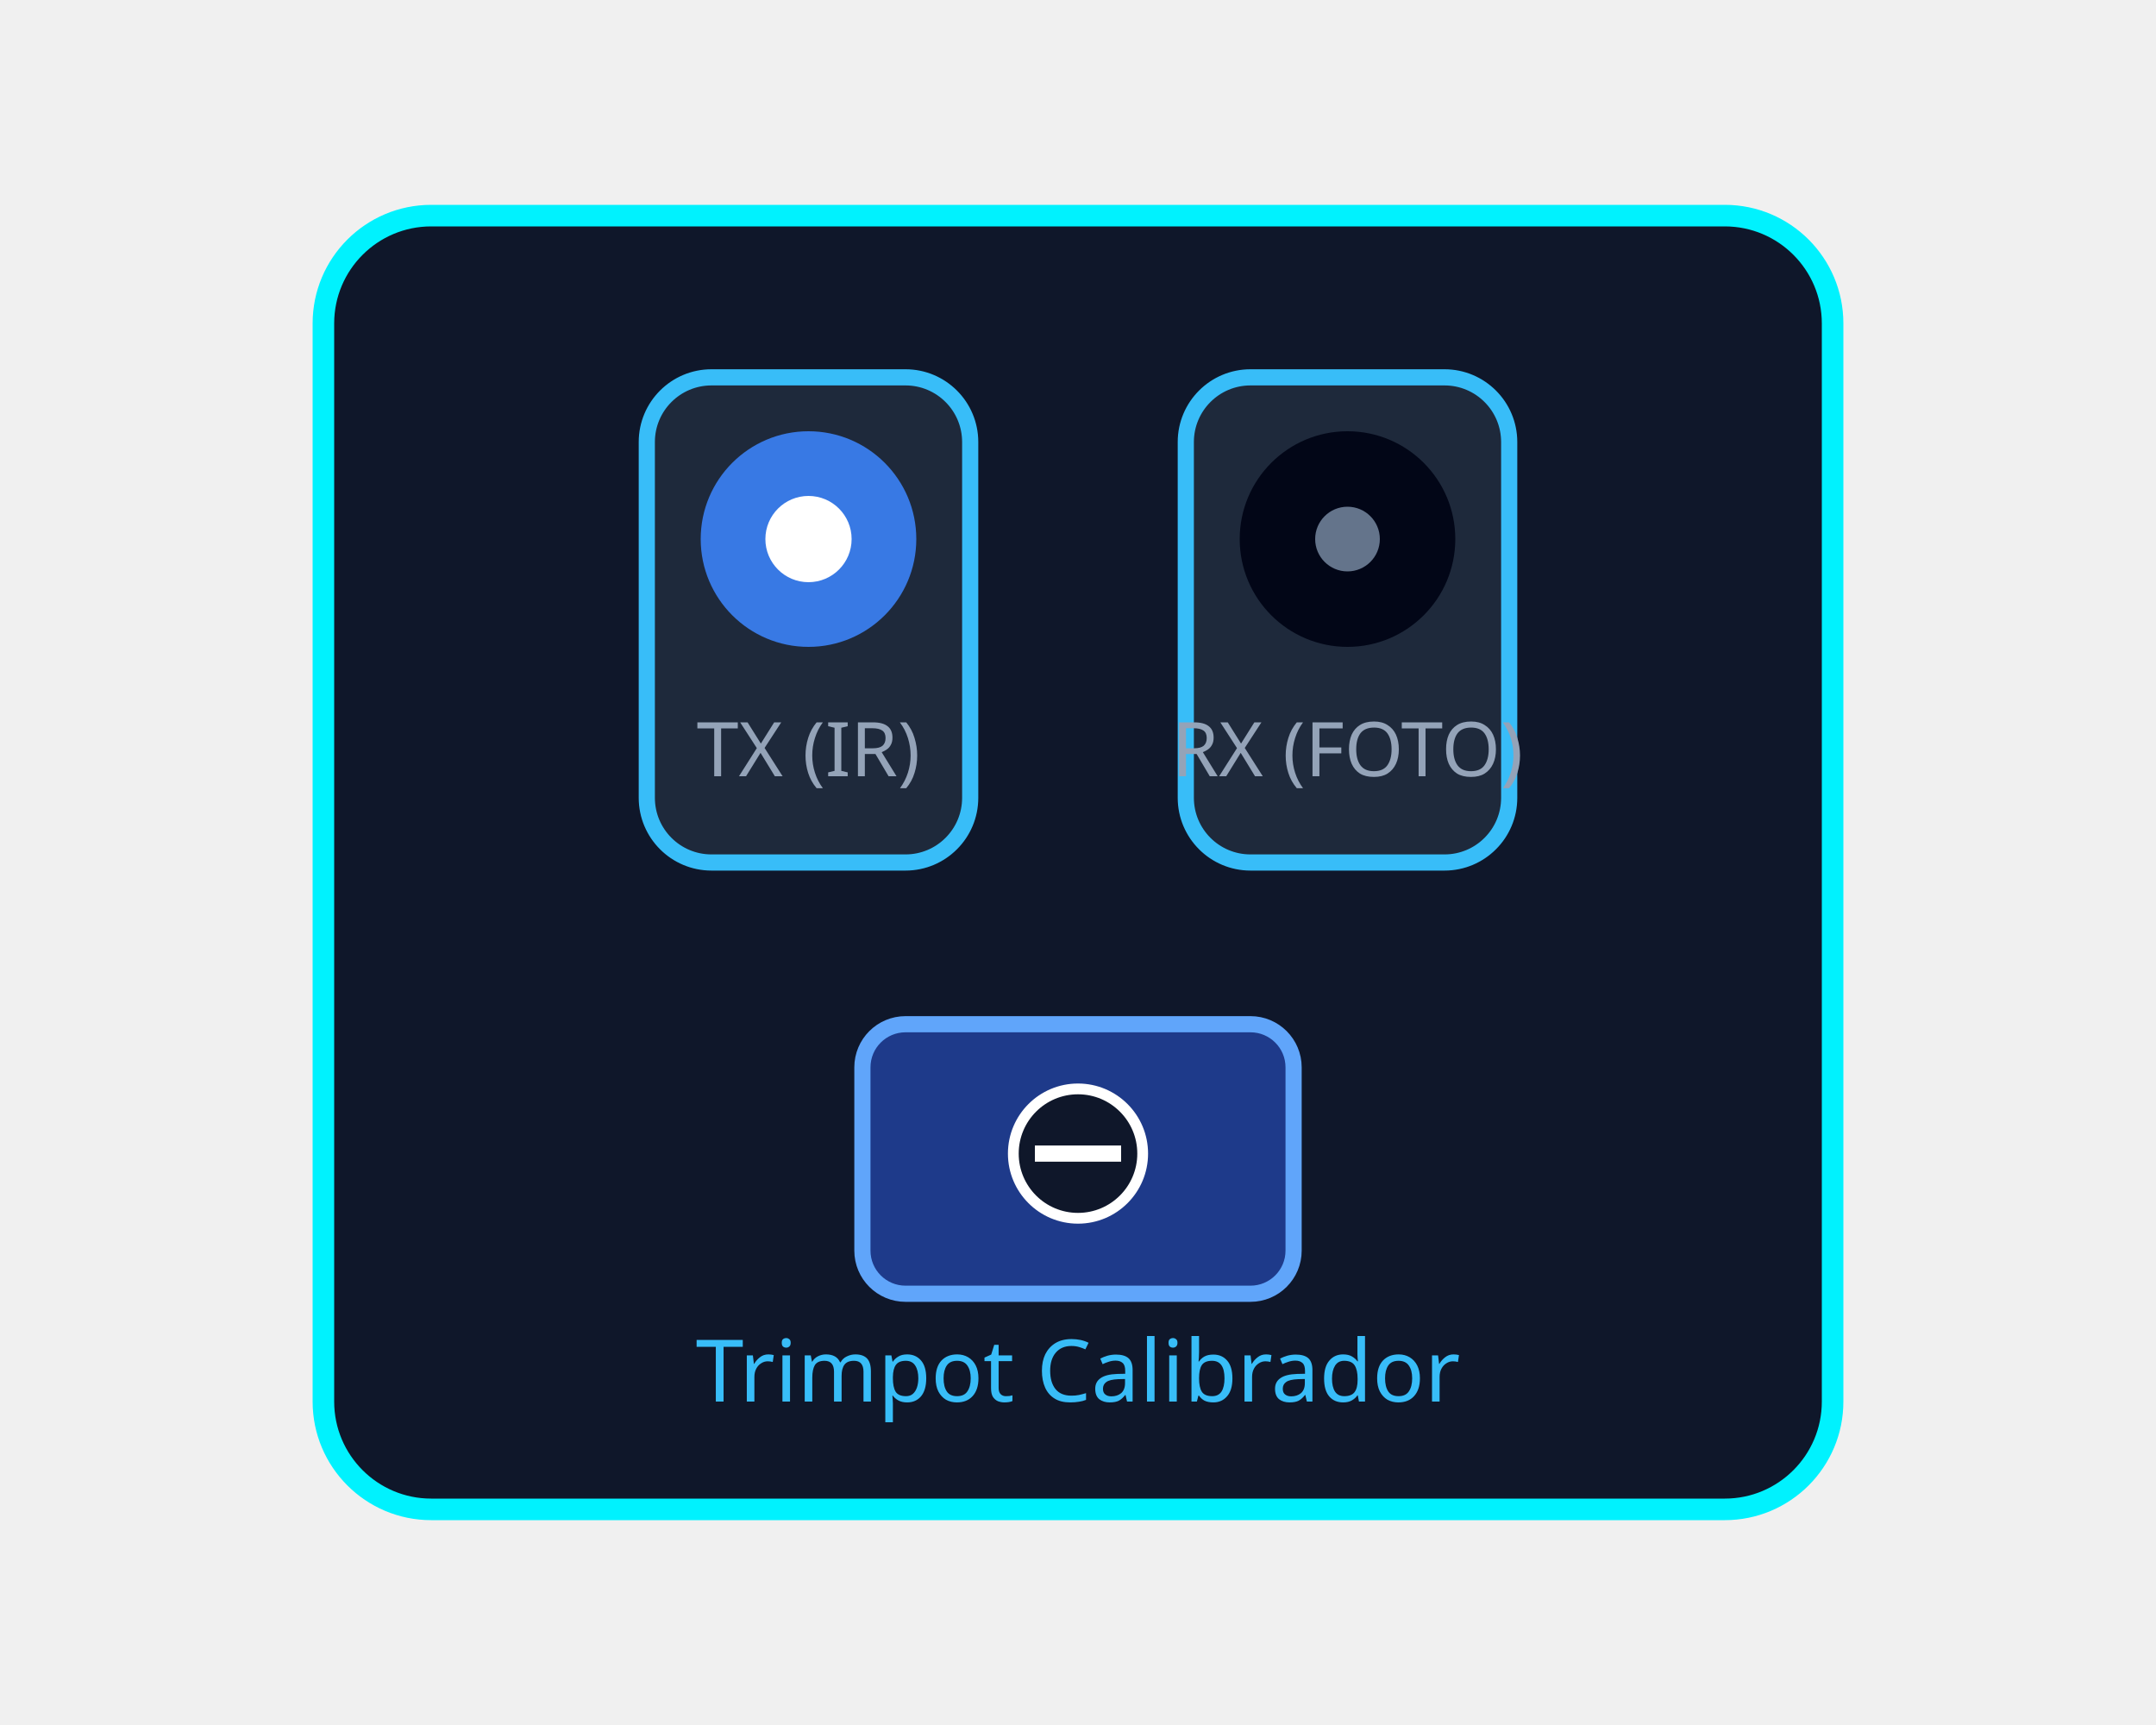
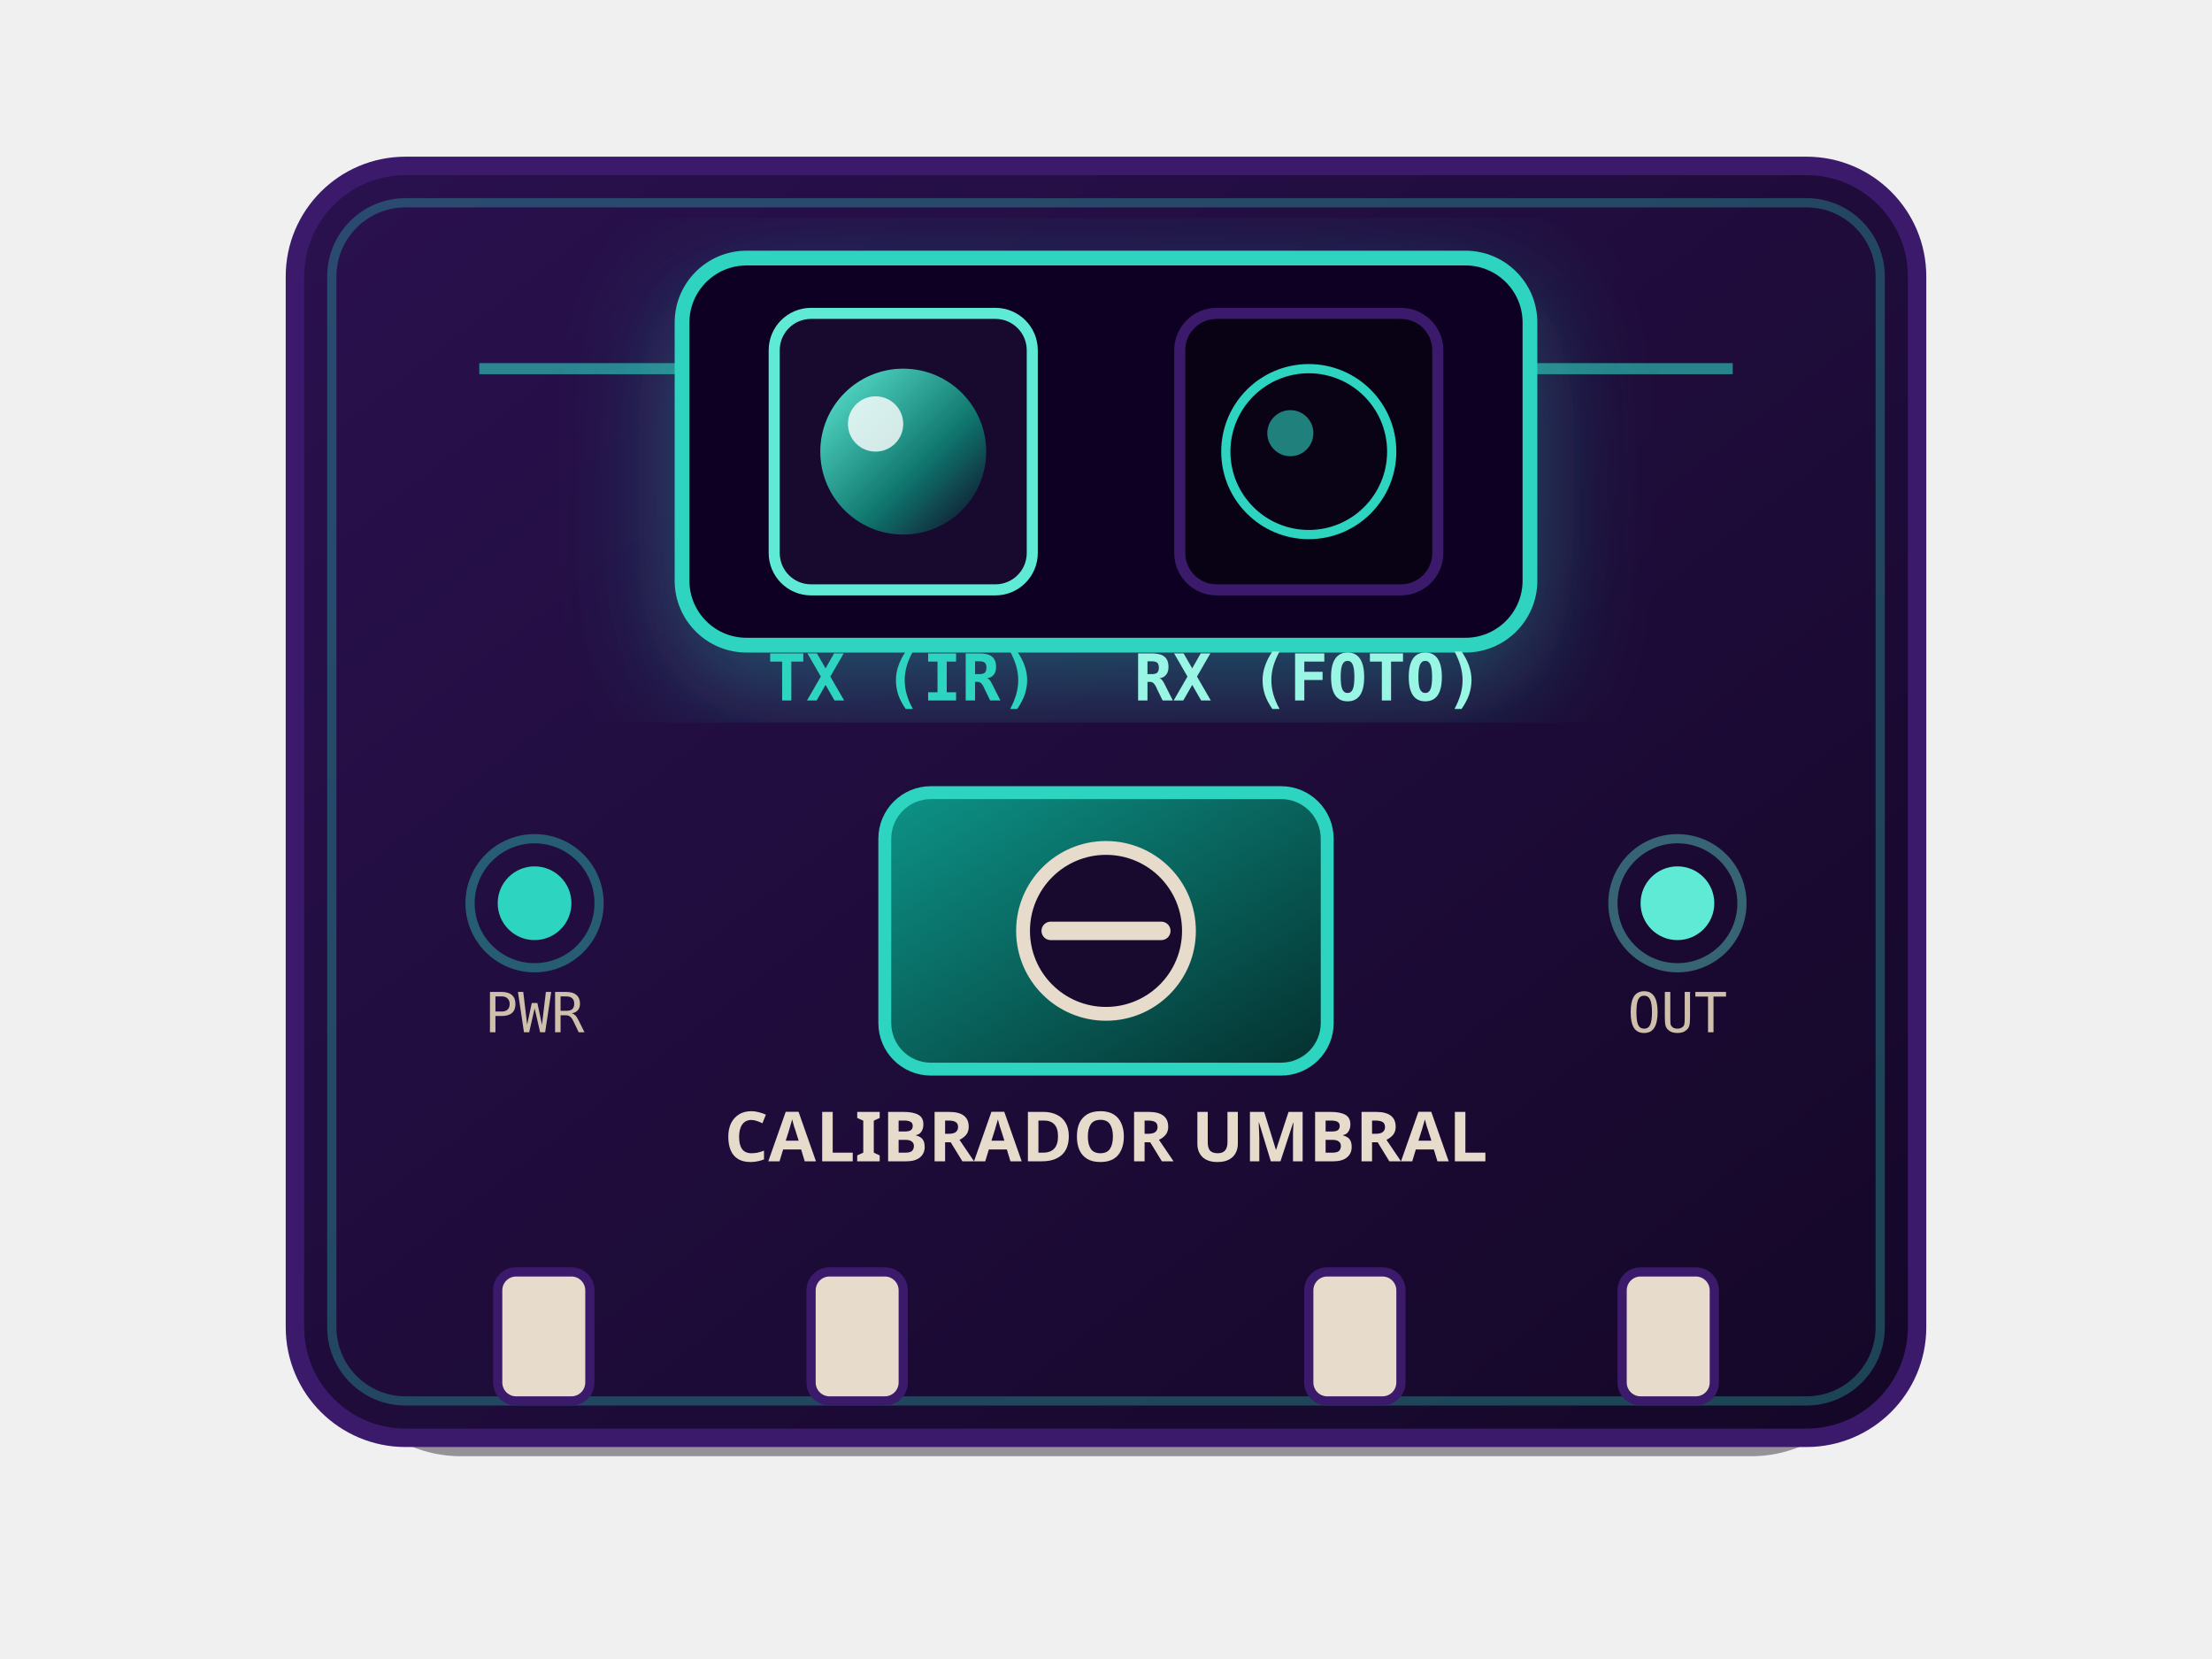
- <svg xmlns="http://www.w3.org/2000/svg" viewBox="0 0 200 160">
-   <rect x="30" y="20" width="140" height="120" rx="10" fill="#0f172a" stroke="#00f2fe" stroke-width="2" />
-   <rect x="60" y="35" width="30" height="45" rx="6" fill="#1e293b" stroke="#38bdf8" stroke-width="1.5" />
-   <circle cx="75" cy="50" r="10" fill="#3b82f6" opacity="0.9" />
-   <circle cx="75" cy="50" r="4" fill="#ffffff" />
-   <text x="75" y="72" font-family="sans-serif" font-size="7" fill="#94a3b8" text-anchor="middle">TX (IR)</text>
-   <rect x="110" y="35" width="30" height="45" rx="6" fill="#1e293b" stroke="#38bdf8" stroke-width="1.5" />
-   <circle cx="125" cy="50" r="10" fill="#020617" />
-   <circle cx="125" cy="50" r="3" fill="#64748b" />
-   <text x="125" y="72" font-family="sans-serif" font-size="7" fill="#94a3b8" text-anchor="middle">RX (FOTO)</text>
-   <rect x="80" y="95" width="40" height="25" rx="4" fill="#1e3a8a" stroke="#60a5fa" stroke-width="1.5" />
-   <circle cx="100" cy="107" r="6" fill="#0f172a" stroke="#ffffff" stroke-width="1" />
-   <line x1="96" y1="107" x2="104" y2="107" stroke="#ffffff" stroke-width="1.5" />
-   <text x="100" y="130" font-family="sans-serif" font-size="8" fill="#38bdf8" text-anchor="middle">Trimpot Calibrador</text>
+ <svg xmlns="http://www.w3.org/2000/svg" viewBox="0 0 240 180" width="100%" height="100%">
+   <defs>
+     <linearGradient id="irPcbGrad" x1="0%" y1="0%" x2="100%" y2="100%">
+       <stop offset="0%" stop-color="#2a114f" />
+       <stop offset="100%" stop-color="#140727" />
+     </linearGradient>
+     <linearGradient id="trimpotGrad" x1="0%" y1="0%" x2="100%" y2="100%">
+       <stop offset="0%" stop-color="#0d9488" />
+       <stop offset="100%" stop-color="#042f2e" />
+     </linearGradient>
+     <linearGradient id="lensGrad" x1="0%" y1="0%" x2="100%" y2="100%">
+       <stop offset="0%" stop-color="#5eead4" />
+       <stop offset="60%" stop-color="#0f766e" />
+       <stop offset="100%" stop-color="#110524" />
+     </linearGradient>
+     <filter id="irGlow" x="-20%" y="-20%" width="140%" height="140%">
+       <feDropShadow dx="0" dy="4" stdDeviation="6" flood-color="#2dd4bf" flood-opacity="0.35" />
+     </filter>
+   </defs>
+   <rect x="36" y="22" width="168" height="136" rx="14" fill="#0c0418" opacity="0.4" />
+   <rect x="32" y="18" width="176" height="138" rx="12" fill="url(#irPcbGrad)" stroke="#3b1a6c" stroke-width="2" />
+   <rect x="36" y="22" width="168" height="130" rx="8" fill="none" stroke="#2dd4bf" stroke-width="1" opacity="0.3" />
+   <path d="M 52 40 L 80 40 L 95 65" stroke="#2dd4bf" stroke-width="1.2" fill="none" opacity="0.6" />
+   <path d="M 188 40 L 160 40 L 145 65" stroke="#2dd4bf" stroke-width="1.2" fill="none" opacity="0.6" />
+   <rect x="74" y="28" width="92" height="42" rx="7" fill="#110524" stroke="#2dd4bf" stroke-width="1.6" filter="url(#irGlow)" />
+   <rect x="84" y="34" width="28" height="30" rx="4" fill="#18092e" stroke="#5eead4" stroke-width="1.2" />
+   <circle cx="98" cy="49" r="9" fill="url(#lensGrad)" />
+   <circle cx="95" cy="46" r="3" fill="#ffffff" opacity="0.8" />
+   <text x="98" y="76" font-family="'IBM Plex Mono', monospace" font-size="7" fill="#2dd4bf" text-anchor="middle" font-weight="700">TX (IR)</text>
+   <rect x="128" y="34" width="28" height="30" rx="4" fill="#090214" stroke="#3b1a6c" stroke-width="1.2" />
+   <circle cx="142" cy="49" r="9" fill="#0a0316" stroke="#2dd4bf" stroke-width="1" />
+   <circle cx="140" cy="47" r="2.5" fill="#2dd4bf" opacity="0.6" />
+   <text x="142" y="76" font-family="'IBM Plex Mono', monospace" font-size="7" fill="#99f6e4" text-anchor="middle" font-weight="700">RX (FOTO)</text>
+   <rect x="96" y="86" width="48" height="30" rx="5" fill="url(#trimpotGrad)" stroke="#2dd4bf" stroke-width="1.4" />
+   <circle cx="120" cy="101" r="9" fill="#18092e" stroke="#e7dccb" stroke-width="1.5" />
+   <line x1="114" y1="101" x2="126" y2="101" stroke="#e7dccb" stroke-width="2" stroke-linecap="round" />
+   <text x="120" y="126" font-family="'DM Sans', sans-serif" font-size="7.5" fill="#e7dccb" text-anchor="middle" font-weight="700">CALIBRADOR UMBRAL</text>
+   <g id="pins">
+     <rect x="54" y="138" width="10" height="14" rx="2" fill="#e7dccb" stroke="#3b1a6c" stroke-width="1" />
+     <rect x="88" y="138" width="10" height="14" rx="2" fill="#e7dccb" stroke="#3b1a6c" stroke-width="1" />
+     <rect x="142" y="138" width="10" height="14" rx="2" fill="#e7dccb" stroke="#3b1a6c" stroke-width="1" />
+     <rect x="176" y="138" width="10" height="14" rx="2" fill="#e7dccb" stroke="#3b1a6c" stroke-width="1" />
+   </g>
+   <circle cx="58" cy="98" r="4" fill="#2dd4bf" />
+   <circle cx="58" cy="98" r="7" fill="none" stroke="#2dd4bf" stroke-width="1" opacity="0.4" />
+   <text x="58" y="112" font-family="'IBM Plex Mono', monospace" font-size="6" fill="#cfc0ab" text-anchor="middle">PWR</text>
+   <circle cx="182" cy="98" r="4" fill="#5eead4" />
+   <circle cx="182" cy="98" r="7" fill="none" stroke="#5eead4" stroke-width="1" opacity="0.4" />
+   <text x="182" y="112" font-family="'IBM Plex Mono', monospace" font-size="6" fill="#cfc0ab" text-anchor="middle">OUT</text>
</svg>
